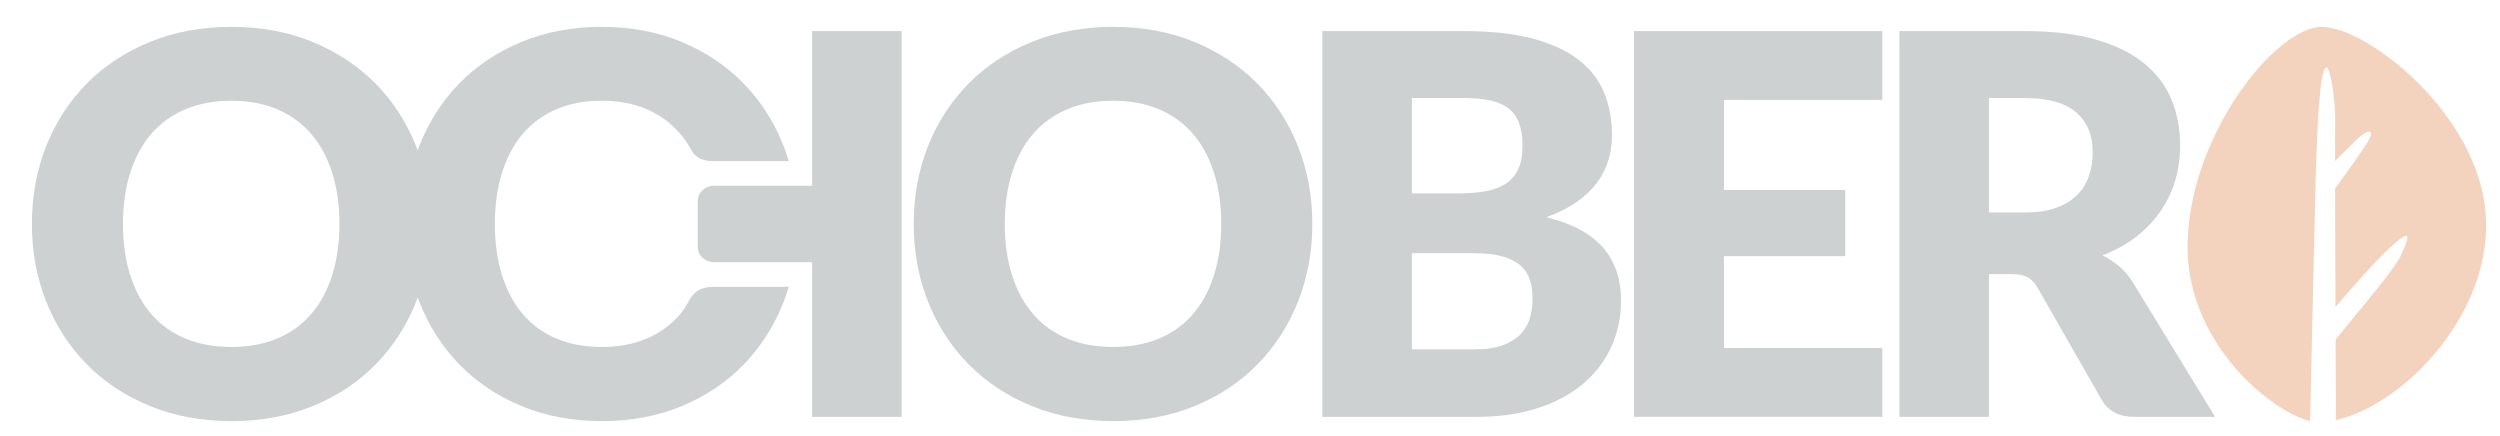
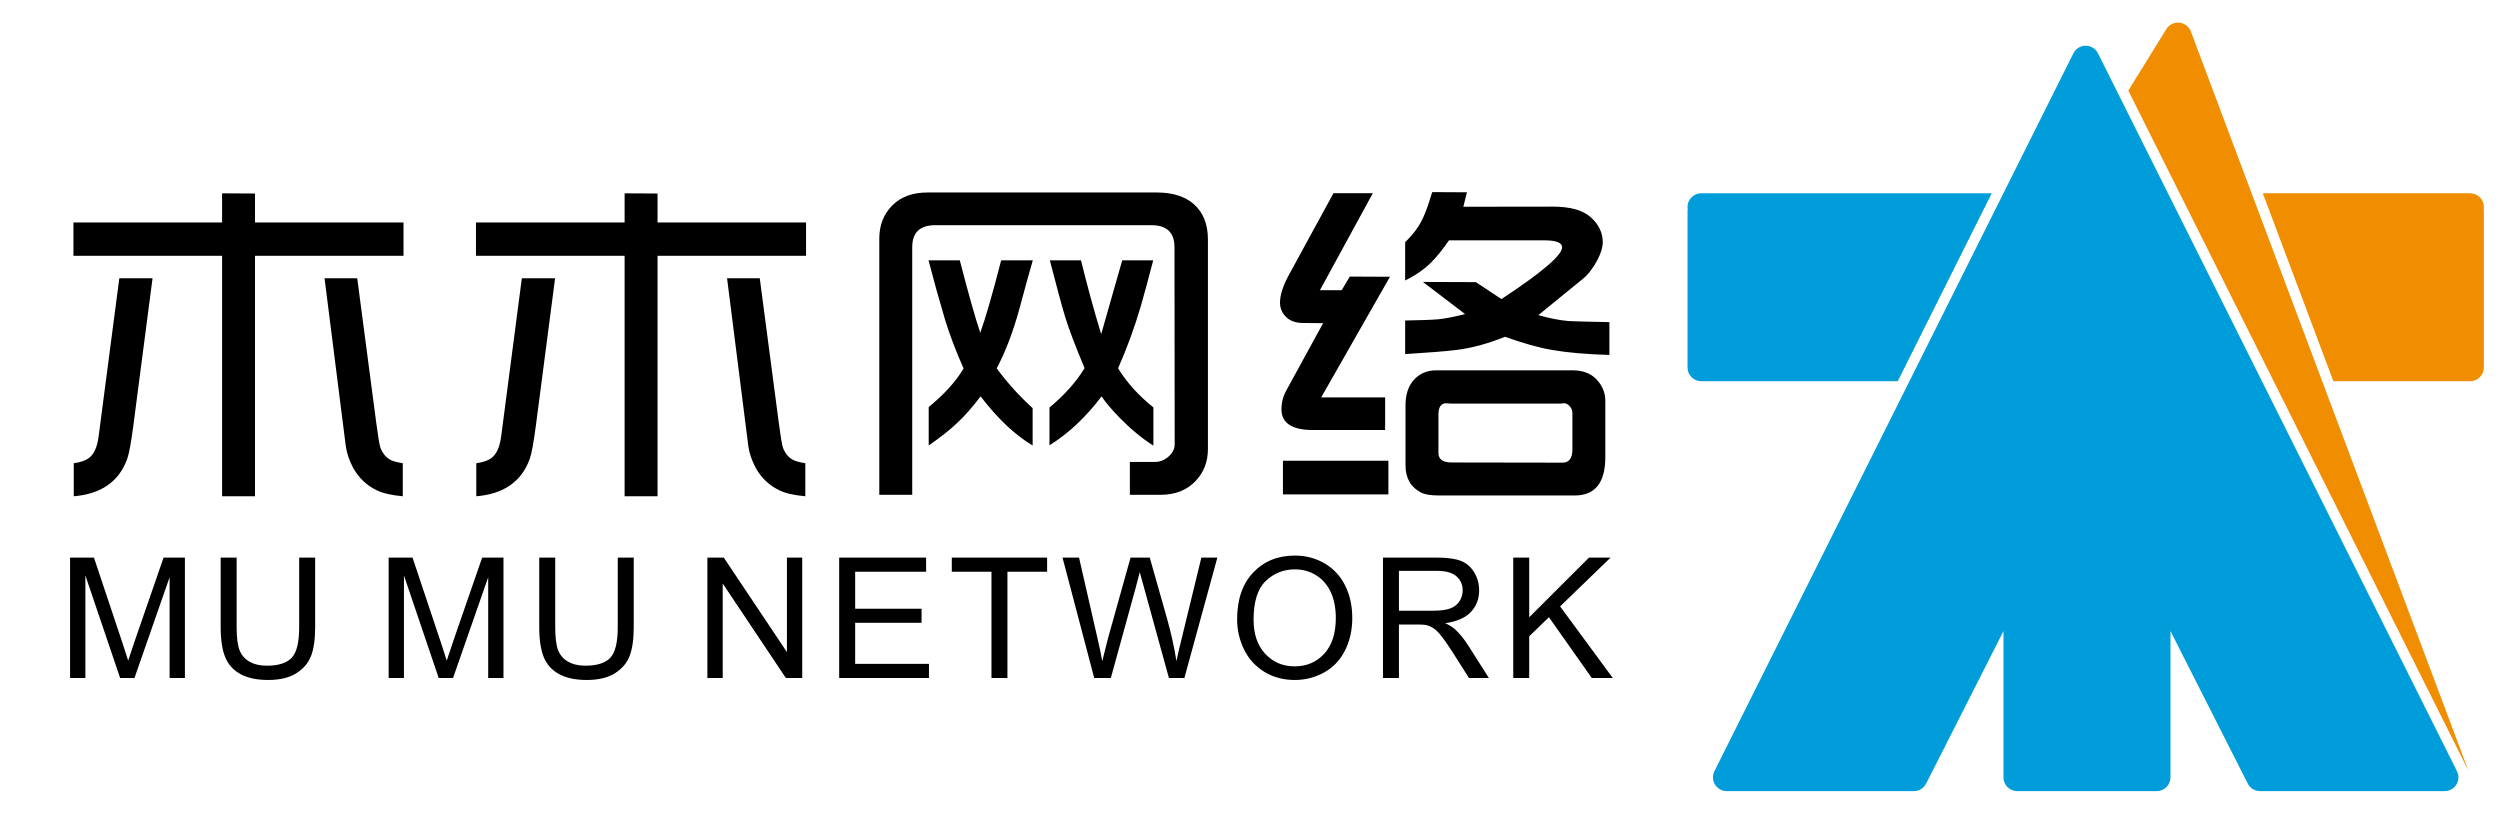
- <svg xmlns="http://www.w3.org/2000/svg" version="1.0" x="0px" y="0px" width="408px" height="71px" viewBox="-5.208 -4.384 408 71" enable-background="new -5.208 -4.384 408 71" xml:space="preserve">
-   <defs>
- </defs>
-   <path opacity="0.3" fill="#596667" d="M111.401,42.425c-1.112,0-2.896,0.109-4.007,1.986c-0.441,0.744-0.816,1.564-1.631,2.516  c-1.481,1.727-3.297,3.045-5.44,3.952c-2.146,0.908-4.589,1.36-7.325,1.36c-2.766,0-5.23-0.452-7.385-1.36  c-2.162-0.907-3.98-2.226-5.462-3.952c-1.485-1.73-2.618-3.84-3.411-6.334c-0.789-2.489-1.185-5.306-1.185-8.444  c0-3.114,0.396-5.913,1.185-8.406c0.793-2.489,1.926-4.603,3.411-6.33c1.482-1.729,3.3-3.052,5.462-3.976  c2.155-0.922,4.619-1.383,7.385-1.383c2.736,0,5.179,0.461,7.325,1.383c2.143,0.924,3.959,2.247,5.44,3.976  c0.716,0.834,1.352,1.757,1.903,2.772c1.064,1.96,3.735,1.726,3.735,1.726h12.112c-0.248-0.817-0.505-1.63-0.817-2.422  c-1.538-3.918-3.702-7.318-6.497-10.198c-2.794-2.88-6.16-5.148-10.097-6.807C102.163,0.827,97.799,0,92.998,0  C88.2,0,83.827,0.82,79.876,2.462c-3.951,1.642-7.331,3.902-10.14,6.783c-2.811,2.884-4.981,6.28-6.521,10.197  c-0.092,0.235-0.173,0.476-0.26,0.713c-0.083-0.222-0.159-0.447-0.247-0.667c-1.562-3.918-3.757-7.318-6.594-10.198  c-2.835-2.879-6.251-5.147-10.248-6.807c-3.997-1.656-8.428-2.483-13.299-2.483c-4.87,0-9.308,0.819-13.319,2.461  c-4.01,1.642-7.439,3.903-10.29,6.784c-2.854,2.883-5.056,6.279-6.619,10.196C0.78,23.363,0,27.598,0,32.148  c0,4.553,0.78,8.787,2.34,12.705c1.563,3.917,3.765,7.324,6.619,10.218c2.851,2.894,6.28,5.162,10.29,6.804  c4.011,1.643,8.449,2.465,13.319,2.465c4.871,0,9.302-0.822,13.299-2.465c3.997-1.642,7.413-3.91,10.248-6.804  c2.837-2.894,5.032-6.301,6.594-10.218c0.091-0.228,0.169-0.46,0.255-0.689c0.084,0.229,0.162,0.462,0.251,0.689  c1.54,3.917,3.71,7.324,6.521,10.218c2.809,2.894,6.189,5.162,10.14,6.804c3.951,1.643,8.324,2.465,13.122,2.465  c4.801,0,9.165-0.822,13.104-2.465c3.937-1.642,7.303-3.91,10.097-6.804c2.795-2.894,4.959-6.301,6.497-10.218  c0.312-0.793,0.57-1.609,0.818-2.428H111.401z M48.981,40.593c-0.8,2.494-1.954,4.604-3.458,6.334  c-1.503,1.727-3.346,3.045-5.521,3.951c-2.178,0.909-4.657,1.361-7.434,1.361c-2.807,0-5.308-0.452-7.496-1.361  c-2.193-0.906-4.038-2.225-5.543-3.951c-1.506-1.73-2.657-3.84-3.462-6.334c-0.8-2.489-1.202-5.306-1.202-8.445  c0-3.113,0.402-5.912,1.202-8.405c0.805-2.489,1.956-4.603,3.462-6.329c1.505-1.73,3.35-3.053,5.543-3.977  c2.188-0.921,4.689-1.382,7.496-1.382c2.777,0,5.256,0.461,7.434,1.382c2.175,0.924,4.018,2.247,5.521,3.977  c1.504,1.726,2.658,3.84,3.458,6.329c0.802,2.493,1.204,5.292,1.204,8.405C50.185,35.288,49.783,38.104,48.981,40.593z" />
-   <path opacity="0.3" fill="#596667" d="M208.964,32.148c0,4.553-0.784,8.787-2.341,12.705c-1.564,3.917-3.761,7.324-6.594,10.218  c-2.838,2.894-6.252,5.162-10.251,6.804c-3.996,1.643-8.427,2.465-13.299,2.465c-4.87,0-9.307-0.822-13.317-2.465  c-4.012-1.642-7.442-3.91-10.29-6.804c-2.856-2.894-5.059-6.301-6.62-10.218c-1.56-3.918-2.34-8.152-2.34-12.705  c0-4.55,0.78-8.785,2.34-12.706c1.561-3.917,3.764-7.313,6.62-10.196c2.848-2.881,6.278-5.142,10.29-6.784  c4.01-1.642,8.447-2.461,13.317-2.461c4.872,0,9.303,0.827,13.299,2.483c3.999,1.66,7.413,3.928,10.251,6.807  c2.833,2.88,5.029,6.28,6.594,10.198C208.18,23.406,208.964,27.626,208.964,32.148 M194.097,32.148c0-3.113-0.401-5.912-1.202-8.405  c-0.8-2.489-1.954-4.603-3.458-6.329c-1.504-1.73-3.347-3.053-5.521-3.977c-2.179-0.921-4.658-1.382-7.436-1.382  c-2.806,0-5.306,0.461-7.494,1.382c-2.195,0.924-4.04,2.247-5.544,3.977c-1.506,1.726-2.658,3.84-3.462,6.329  c-0.8,2.493-1.203,5.292-1.203,8.405c0,3.14,0.403,5.956,1.203,8.445c0.804,2.494,1.956,4.604,3.462,6.334  c1.504,1.727,3.349,3.045,5.544,3.951c2.188,0.909,4.688,1.361,7.494,1.361c2.778,0,5.257-0.452,7.436-1.361  c2.174-0.906,4.017-2.225,5.521-3.951c1.504-1.73,2.658-3.84,3.458-6.334C193.696,38.104,194.097,35.288,194.097,32.148" />
-   <path opacity="0.3" fill="#596667" d="M210.603,63.648V0.69h23.159c4.351,0,8.053,0.405,11.104,1.21  c3.053,0.808,5.546,1.944,7.475,3.415c1.931,1.468,3.334,3.255,4.214,5.358c0.878,2.103,1.319,4.452,1.319,7.044  c0,1.41-0.204,2.77-0.606,4.082c-0.404,1.312-1.036,2.542-1.902,3.696c-0.864,1.15-1.971,2.193-3.326,3.133  c-1.354,0.935-2.982,1.748-4.885,2.44c4.151,1.01,7.217,2.645,9.208,4.906c1.985,2.262,2.979,5.161,2.979,8.705  c0,2.676-0.519,5.17-1.556,7.473c-1.037,2.307-2.558,4.314-4.557,6.031c-2.004,1.713-4.474,3.053-7.412,4.016  c-2.938,0.967-6.294,1.449-10.069,1.449H210.603z M225.208,27.178h7.604c1.612,0,3.066-0.114,4.365-0.343  c1.294-0.232,2.397-0.633,3.306-1.21c0.907-0.577,1.596-1.369,2.074-2.378c0.476-1.009,0.71-2.275,0.71-3.804  c0-1.494-0.185-2.742-0.56-3.738c-0.375-0.991-0.952-1.79-1.73-2.398c-0.775-0.605-1.765-1.034-2.958-1.294  c-1.197-0.26-2.614-0.39-4.256-0.39h-8.555V27.178z M225.208,36.944V52.63h10.279c1.931,0,3.511-0.246,4.735-0.734  c1.224-0.492,2.183-1.126,2.872-1.902c0.692-0.777,1.166-1.656,1.426-2.639c0.259-0.977,0.389-1.971,0.389-2.978  c0-1.153-0.15-2.19-0.452-3.112c-0.302-0.921-0.82-1.698-1.554-2.334c-0.736-0.634-1.711-1.123-2.921-1.471  c-1.21-0.344-2.735-0.517-4.578-0.517H225.208z" />
-   <polygon opacity="0.3" fill="#596667" points="301.985,0.689 301.985,11.924 276.144,11.924 276.144,26.616 295.934,26.616   295.934,37.419 276.144,37.419 276.144,52.412 301.985,52.412 301.985,63.647 261.454,63.647 261.454,0.689 " />
-   <path opacity="0.3" fill="#596667" d="M319.388,40.358v23.29h-14.604V0.689h20.481c4.549,0,8.431,0.472,11.646,1.407  c3.211,0.936,5.835,2.24,7.862,3.91c2.032,1.672,3.506,3.643,4.433,5.919c0.919,2.275,1.38,4.753,1.38,7.434  c0,2.046-0.274,3.973-0.823,5.787c-0.543,1.815-1.36,3.496-2.438,5.036c-1.08,1.54-2.406,2.915-3.975,4.126  c-1.572,1.211-3.38,2.203-5.426,2.98c0.98,0.492,1.896,1.098,2.745,1.814c0.848,0.721,1.592,1.6,2.229,2.637l13.393,21.908h-13.221  c-2.451,0-4.207-0.922-5.272-2.764l-10.457-18.279c-0.461-0.809-1.003-1.382-1.622-1.73c-0.617-0.344-1.491-0.517-2.611-0.517  H319.388z M319.388,30.291h5.877c1.985,0,3.679-0.253,5.076-0.756c1.397-0.506,2.544-1.203,3.437-2.097  c0.894-0.892,1.54-1.937,1.944-3.131c0.4-1.197,0.606-2.487,0.606-3.869c0-2.764-0.902-4.927-2.702-6.48  c-1.8-1.558-4.588-2.335-8.361-2.335h-5.877V30.291z" />
-   <path opacity="0.3" fill="#596667" d="M127.329,0.689v25.243h-16.043c-1.452,0-2.628,1.128-2.628,2.517v7.438  c0,1.392,1.176,2.519,2.628,2.519h16.043v25.241h14.604V0.689H127.329z" />
-   <path opacity="0.3" fill="#DB6B26" d="M400.482,30.821c-1.021-16.438-19.171-30.662-26.648-30.819  c-7.479-0.159-21.459,17.25-22.024,34.938c-0.53,16.585,13.818,27.958,19.996,29.401c0.172-7.803,0.805-36.532,0.911-39.882  c0.223-6.846,0.563-17.498,1.723-17.852c0.665-0.203,1.571,5.785,1.46,9.324c-0.023,0.675-0.031,2.862-0.031,5.966  c1.251-1.255,2.558-2.558,3.352-3.328c2.177-2.11,3.14-1.859,2.096,0.023c-0.643,1.158-3.408,5.008-5.441,7.798  c0.012,5.627,0.037,12.709,0.064,19.309c2.871-3.315,6.386-7.289,8.232-9.057c3.872-3.702,4.284-3.235,2.455,0.651  c-1.123,2.382-6.614,8.736-10.668,13.747c0.025,5.855,0.045,10.778,0.05,13.129C386.88,61.81,401.481,46.96,400.482,30.821" />
+ <svg xmlns="http://www.w3.org/2000/svg" version="1.1" id="图层_1" x="0px" y="0px" width="1700.79px" height="566.93px" viewBox="0 0 1700.79 566.93" enable-background="new 0 0 1700.79 566.93" xml:space="preserve">
+   <path fill-rule="evenodd" clip-rule="evenodd" fill="#009DDA" d="M1157.372,259.345c-5.148,0-9.327-4.173-9.327-9.321V142.632h0.181  c-0.119-0.589-0.181-1.195-0.181-1.817c0-5.149,4.179-9.328,9.327-9.328h197.621l-63.936,127.857H1157.372L1157.372,259.345z   M1310.341,533.172l52.656-103.819v99.401l-0.006,0.113c0,5.155,4.18,9.334,9.328,9.334l0,0h94.971l0,0  c5.146,0,9.322-4.179,9.322-9.334v-0.113v-99.423l52.406,103.399c1.466,3.228,4.717,5.471,8.494,5.471h125.678l0,0  c5.154,0,9.326-4.179,9.326-9.334c0-1.336-0.287-2.605-0.797-3.771l0.016-0.012L1427.437,36.561h-0.021  c-1.467-3.222-4.717-5.465-8.488-5.465c-3.773,0-7.023,2.244-8.489,5.465h-0.019l-244.291,488.535l0.01,0.01  c-0.514,1.156-0.797,2.426-0.797,3.783c0,5.143,4.172,9.313,9.326,9.313h127.648l0,0c3.488-0.103,6.496-2.12,8.014-5.029H1310.341z" />
+   <path fill-rule="evenodd" clip-rule="evenodd" fill="#F18D00" d="M1447.921,61.609l25.723-41.563  c1.615-2.792,4.622-4.667,8.082-4.667c4.004,0,7.424,2.531,8.743,6.083h0.028l188.851,502.932L1447.921,61.609L1447.921,61.609z   M1680.491,259.345c5.146,0,9.328-4.173,9.328-9.321V142.632h-0.182c0.113-0.589,0.182-1.195,0.182-1.817  c0-5.149-4.182-9.328-9.328-9.328h-141.074l48.01,127.857H1680.491z" />
+   <g>
+     <path fill-rule="evenodd" clip-rule="evenodd" d="M49.968,174.015v-22.652h101.118v-19.84l22.402,0.127v19.713H274.52v22.652   H173.488v163.609h-22.402V174.015H49.968L49.968,174.015z M50.177,337.624c18.674-1.539,30.787-10.012,36.347-25.394   c1.246-3.329,2.611-10.793,4.145-22.37l13.111-100.538H81.167L67.105,296.78c-0.912,7.228-3.069,12.121-6.472,14.702   c-2.243,1.78-5.727,3.025-10.456,3.647V337.624L50.177,337.624z M220.793,189.322l14.434,114.029   c0.668,4.846,2.284,9.694,4.859,14.6c3.817,7.056,9.293,12.289,16.423,15.686c3.986,1.949,9.797,3.272,17.512,3.987V315.13   c-4.055-0.622-6.92-1.45-8.633-2.402c-2.898-1.629-5.096-4.326-6.545-8.051c-0.668-1.712-1.619-7.557-2.945-17.589l-12.867-97.766   H220.793L220.793,189.322z M323.813,174.015v-22.652h101.121v-19.84l22.404,0.127v19.713h101.031v22.652H447.338v163.609h-22.404   V174.015H323.813L323.813,174.015z M324.027,337.624c18.666-1.539,30.785-10.012,36.346-25.394   c1.246-3.329,2.605-10.793,4.146-22.37l13.115-100.538h-22.617L340.961,296.78c-0.93,7.228-3.082,12.121-6.479,14.702   c-2.244,1.78-5.732,3.025-10.455,3.647V337.624L324.027,337.624z M494.637,189.322l14.439,114.029   c0.67,4.846,2.277,9.694,4.859,14.6c3.809,7.056,9.289,12.289,16.424,15.686c3.988,1.949,9.799,3.272,17.512,3.987V315.13   c-4.066-0.622-6.932-1.45-8.631-2.402c-2.9-1.629-5.098-4.326-6.547-8.051c-0.668-1.712-1.631-7.557-2.945-17.589l-12.867-97.766   H494.637L494.637,189.322z M598.203,336.629V162.189c0-9.003,2.947-16.515,8.881-22.488c5.844-5.854,13.852-8.754,23.977-8.754   h155.809c10.781,0,19.207,2.609,25.27,7.882c6.432,5.687,9.627,13.734,9.627,24.104v142.569c0,8.506-2.742,15.722-8.26,21.61   c-5.934,6.354-13.941,9.517-24.113,9.517h-20.738v-22.371h17.092c3.398,0,6.514-1.212,9.254-3.659   c2.74-2.445,4.146-5.187,4.146-8.245l-0.125-134.188c0-10.001-5.268-14.979-15.811-14.979H636.328   c-10.488,0-15.719,4.978-15.719,14.939v168.503H598.203L598.203,336.629z M631.809,303.057   c8.258-5.732,14.645-10.749,19.086-15.063c5.152-4.689,10.547-10.829,16.221-18.338c11.744,15.302,23.57,26.424,35.404,33.401   v-25.394c-9.344-8.507-17.475-17.557-24.441-27.093c5.971-11.207,11.156-24.817,15.551-40.872   c4.158-15.478,7.135-26.305,9.004-32.575h-21.529c-6.096,23.61-10.83,40-14.227,49.253c-3.32-9.877-7.973-26.305-13.908-49.253   h-21.283c3.736,14.356,7.51,27.887,11.326,40.624c3.16,10.289,7.35,21.242,12.529,32.941c-5.18,8.762-13.105,17.506-23.732,26.271   V303.057L631.809,303.057z M713.973,302.965c13.104-8.21,24.883-19.287,35.426-33.31c2.742,4.111,6.934,9.051,12.572,14.814   c7.389,7.544,14.941,13.772,22.699,18.699v-26.005c-9.955-7.929-17.975-16.808-24.021-26.594   c6.139-13.942,11.281-28.011,15.436-42.203c2.313-8.008,5.145-18.421,8.463-31.244h-21.08   c-9.422,32.903-14.191,49.667-14.314,50.205c-5.02-16.513-9.582-33.277-13.729-50.205h-21.203   c4.768,18.507,8.244,31.284,10.408,38.427c2.525,8.256,6.934,19.916,13.229,34.895c-5.594,9.254-13.557,18.17-23.885,26.845   V302.965L713.973,302.965z M907.189,131.438h26.762l-35.973,65.978h14.816l5.48-9.254l27.344,0.124l-46.803,82.071h43.518v22.2   h-48.75c-14.521,0.078-21.781-4.656-21.781-14.102c0-4.575,1.123-8.926,3.4-13.025l24.939-45.572l-13.535-0.118   c-5.346,0-9.367-1.535-12.152-4.604c-2.447-2.656-3.646-5.77-3.646-9.254c0-5.148,2.027-11.497,6.092-18.928L907.189,131.438   L907.189,131.438z M872.801,336.332v-22.901h71.742v22.901H872.801L872.801,336.332z M955.947,240.897v-22.862   c10.252-0.165,17.793-0.414,22.652-0.825c4.689-0.5,10.703-1.66,18.135-3.529l-28.68-21.867l36.02,0.126l17.385,11.534   c27.514-18.133,41.285-29.871,41.285-35.23c0-3.152-4.021-4.729-12.029-4.729h-64.934c-4.486,6.475-8.586,11.537-12.324,15.19   c-4.643,4.603-10.5,8.669-17.51,12.112v-26.095c5.846-5.522,10.207-11.62,12.98-18.343c1.711-3.982,3.488-9.211,5.447-15.683   l23.605,0.124l-2.447,9.832l60.869-0.078c11.779,0,20.33,2.36,25.721,7.127c5.516,4.939,8.258,10.627,8.258,17.021   c0,3.403-1.168,7.384-3.521,11.909c-2.912,5.601-6.186,9.871-9.752,12.854l-30.537,24.896c7.713,2.203,14.555,3.529,20.535,4.027   c1.867,0.164,11.121,0.413,27.795,0.748v22.324c-15.846-0.461-28.871-1.62-38.996-3.404c-9.006-1.535-19.674-4.521-31.988-8.959   c-11.664,4.689-22.662,7.674-33.037,8.959C983.459,238.989,971.793,239.901,955.947,240.897L955.947,240.897z M977.15,251.934   h92.57c7.09,0,12.607,2.08,16.469,6.225c3.941,4.236,5.936,9.037,5.936,14.44v38.387c0,17.373-6.932,26.095-20.828,26.095H979.1   c-5.721,0-9.83-0.668-12.244-1.947c-7.09-3.647-10.658-9.832-10.658-18.554v-35.314c0-0.158,0-1.449,0-3.896   c-0.25-8.586,1.824-15.099,6.264-19.571C966.324,253.884,971.215,251.934,977.15,251.934L977.15,251.934z M987.355,314.632   l75.559,0.124c4.52,0,6.807-2.955,6.807-8.847v-24.896c0-1.9-0.715-3.521-2.072-4.938c-1.121-1.154-2.332-1.731-3.535-1.731   l-3.023,0.248h-73.236l-4.27-0.248c-3.318,0.17-4.984,2.695-4.984,7.634v26.219C978.6,312.435,981.498,314.542,987.355,314.632z" />
+     <path fill-rule="evenodd" clip-rule="evenodd" d="M47.669,461.24v-81.913h16.242l19.373,57.981c1.79,5.401,3.087,9.433,3.907,12.13   c0.929-2.979,2.401-7.361,4.385-13.138l19.707-56.974h14.508v81.913h-10.407v-68.524L91.48,461.24h-9.759L58.078,391.47v69.771   H47.669L47.669,461.24z M203.538,379.327h10.867v47.3c0,8.246-0.936,14.781-2.781,19.616c-1.87,4.825-5.226,8.769-10.069,11.805   c-4.859,3.034-11.207,4.551-19.101,4.551c-7.646,0-13.915-1.313-18.773-3.964c-4.883-2.649-8.354-6.457-10.432-11.474   c-2.079-5.016-3.127-11.858-3.127-20.534v-47.3h10.867v47.287c0,7.103,0.664,12.369,1.983,15.734   c1.32,3.363,3.567,5.979,6.791,7.792c3.199,1.833,7.124,2.741,11.755,2.741c7.93,0,13.592-1.813,16.968-5.414   c3.375-3.625,5.052-10.558,5.052-20.854V379.327L203.538,379.327z M264.404,461.24v-81.913h16.244l19.365,57.981   c1.803,5.401,3.092,9.433,3.908,12.13c0.93-2.979,2.402-7.361,4.385-13.138l19.719-56.974h14.5v81.913h-10.4v-68.524l-23.91,68.524   h-9.764l-23.637-69.771v69.771H264.404L264.404,461.24z M420.268,379.327h10.875v47.3c0,8.246-0.941,14.781-2.789,19.616   c-1.857,4.825-5.221,8.769-10.057,11.805c-4.871,3.034-11.213,4.551-19.107,4.551c-7.646,0-13.92-1.313-18.779-3.964   c-4.883-2.649-8.348-6.457-10.434-11.474c-2.072-5.016-3.125-11.858-3.125-20.534v-47.3h10.873v47.287   c0,7.103,0.658,12.369,1.98,15.734c1.316,3.363,3.57,5.979,6.789,7.792c3.203,1.833,7.133,2.741,11.754,2.741   c7.93,0,13.592-1.813,16.969-5.414c3.373-3.625,5.051-10.558,5.051-20.854V379.327L420.268,379.327z M481.248,461.24v-81.913   h11.146l42.959,64.29v-64.29h10.41v81.913h-11.133l-42.961-64.287v64.287H481.248L481.248,461.24z M570.908,461.24v-81.913h59.135   v9.618h-48.262v25.167h45.182v9.604h-45.182v27.909h50.211v9.615H570.908L570.908,461.24z M674.512,461.24v-72.295H647.52v-9.618   h64.844v9.618h-26.992v72.295H674.512L674.512,461.24z M744.404,461.24l-21.564-81.913h11.246l12.279,53.71   c1.336,5.619,2.516,11.213,3.521,16.742c2.164-8.733,3.422-13.774,3.783-15.098l15.473-55.354h13.059l11.746,41.477   c2.875,10.286,5.016,19.958,6.387,28.976c1.088-5.167,2.469-11.101,4.17-17.783l12.797-52.669h10.887L805.76,461.24h-10.531   l-17.184-62.407c-1.451-5.212-2.322-8.428-2.65-9.606c-0.93,3.739-1.768,6.944-2.492,9.594l-17.184,62.42H744.404L744.404,461.24z    M841.631,421.373c0-13.572,3.658-24.216,10.963-31.896c7.295-7.68,16.719-11.507,28.271-11.507c7.566,0,14.373,1.813,20.455,5.413   c6.061,3.603,10.693,8.631,13.877,15.087c3.182,6.457,4.779,13.773,4.779,21.951c0,8.29-1.678,15.721-5.029,22.267   c-3.354,6.558-8.1,11.509-14.238,14.859c-6.162,3.378-12.799,5.052-19.912,5.052c-7.713,0-14.6-1.856-20.682-5.571   c-6.059-3.728-10.67-8.79-13.795-15.245C843.193,435.37,841.631,428.552,841.631,421.373L841.631,421.373z M852.832,421.564   c0,9.854,2.652,17.611,7.953,23.276c5.301,5.663,11.959,8.492,19.967,8.492c8.156,0,14.85-2.853,20.129-8.572   c5.254-5.721,7.893-13.829,7.893-24.364c0-6.658-1.119-12.459-3.375-17.419c-2.256-4.961-5.551-8.813-9.877-11.53   c-4.348-2.731-9.207-4.101-14.6-4.101c-7.668,0-14.26,2.628-19.789,7.885C855.607,400.498,852.832,409.275,852.832,421.564   L852.832,421.564z M940.863,461.24v-81.913h36.287c7.307,0,12.855,0.748,16.65,2.222c3.795,1.472,6.818,4.055,9.096,7.78   c2.266,3.715,3.387,7.828,3.387,12.334c0,5.811-1.881,10.716-5.641,14.702c-3.748,3.975-9.551,6.502-17.408,7.577   c2.887,1.372,5.051,2.753,6.545,4.089c3.162,2.9,6.15,6.523,8.959,10.897l14.16,22.312h-13.535l-10.83-17.058   c-3.148-4.927-5.754-8.688-7.791-11.303c-2.063-2.605-3.887-4.417-5.518-5.458c-1.596-1.032-3.25-1.769-4.928-2.177   c-1.223-0.25-3.225-0.385-6.023-0.385h-12.551v36.38H940.863L940.863,461.24z M951.723,415.481h23.256   c4.959,0,8.811-0.521,11.596-1.539c2.775-1.02,4.904-2.651,6.334-4.917c1.449-2.253,2.172-4.688,2.172-7.34   c0-3.873-1.391-7.078-4.201-9.581c-2.797-2.491-7.217-3.737-13.264-3.737h-25.893V415.481L951.723,415.481z M1029.49,461.24   v-81.913h10.861v40.618l40.684-40.618h14.682l-34.355,33.209l35.838,48.704h-14.295l-29.141-41.342l-13.412,12.97v28.372H1029.49z" />
+   </g>
</svg>
